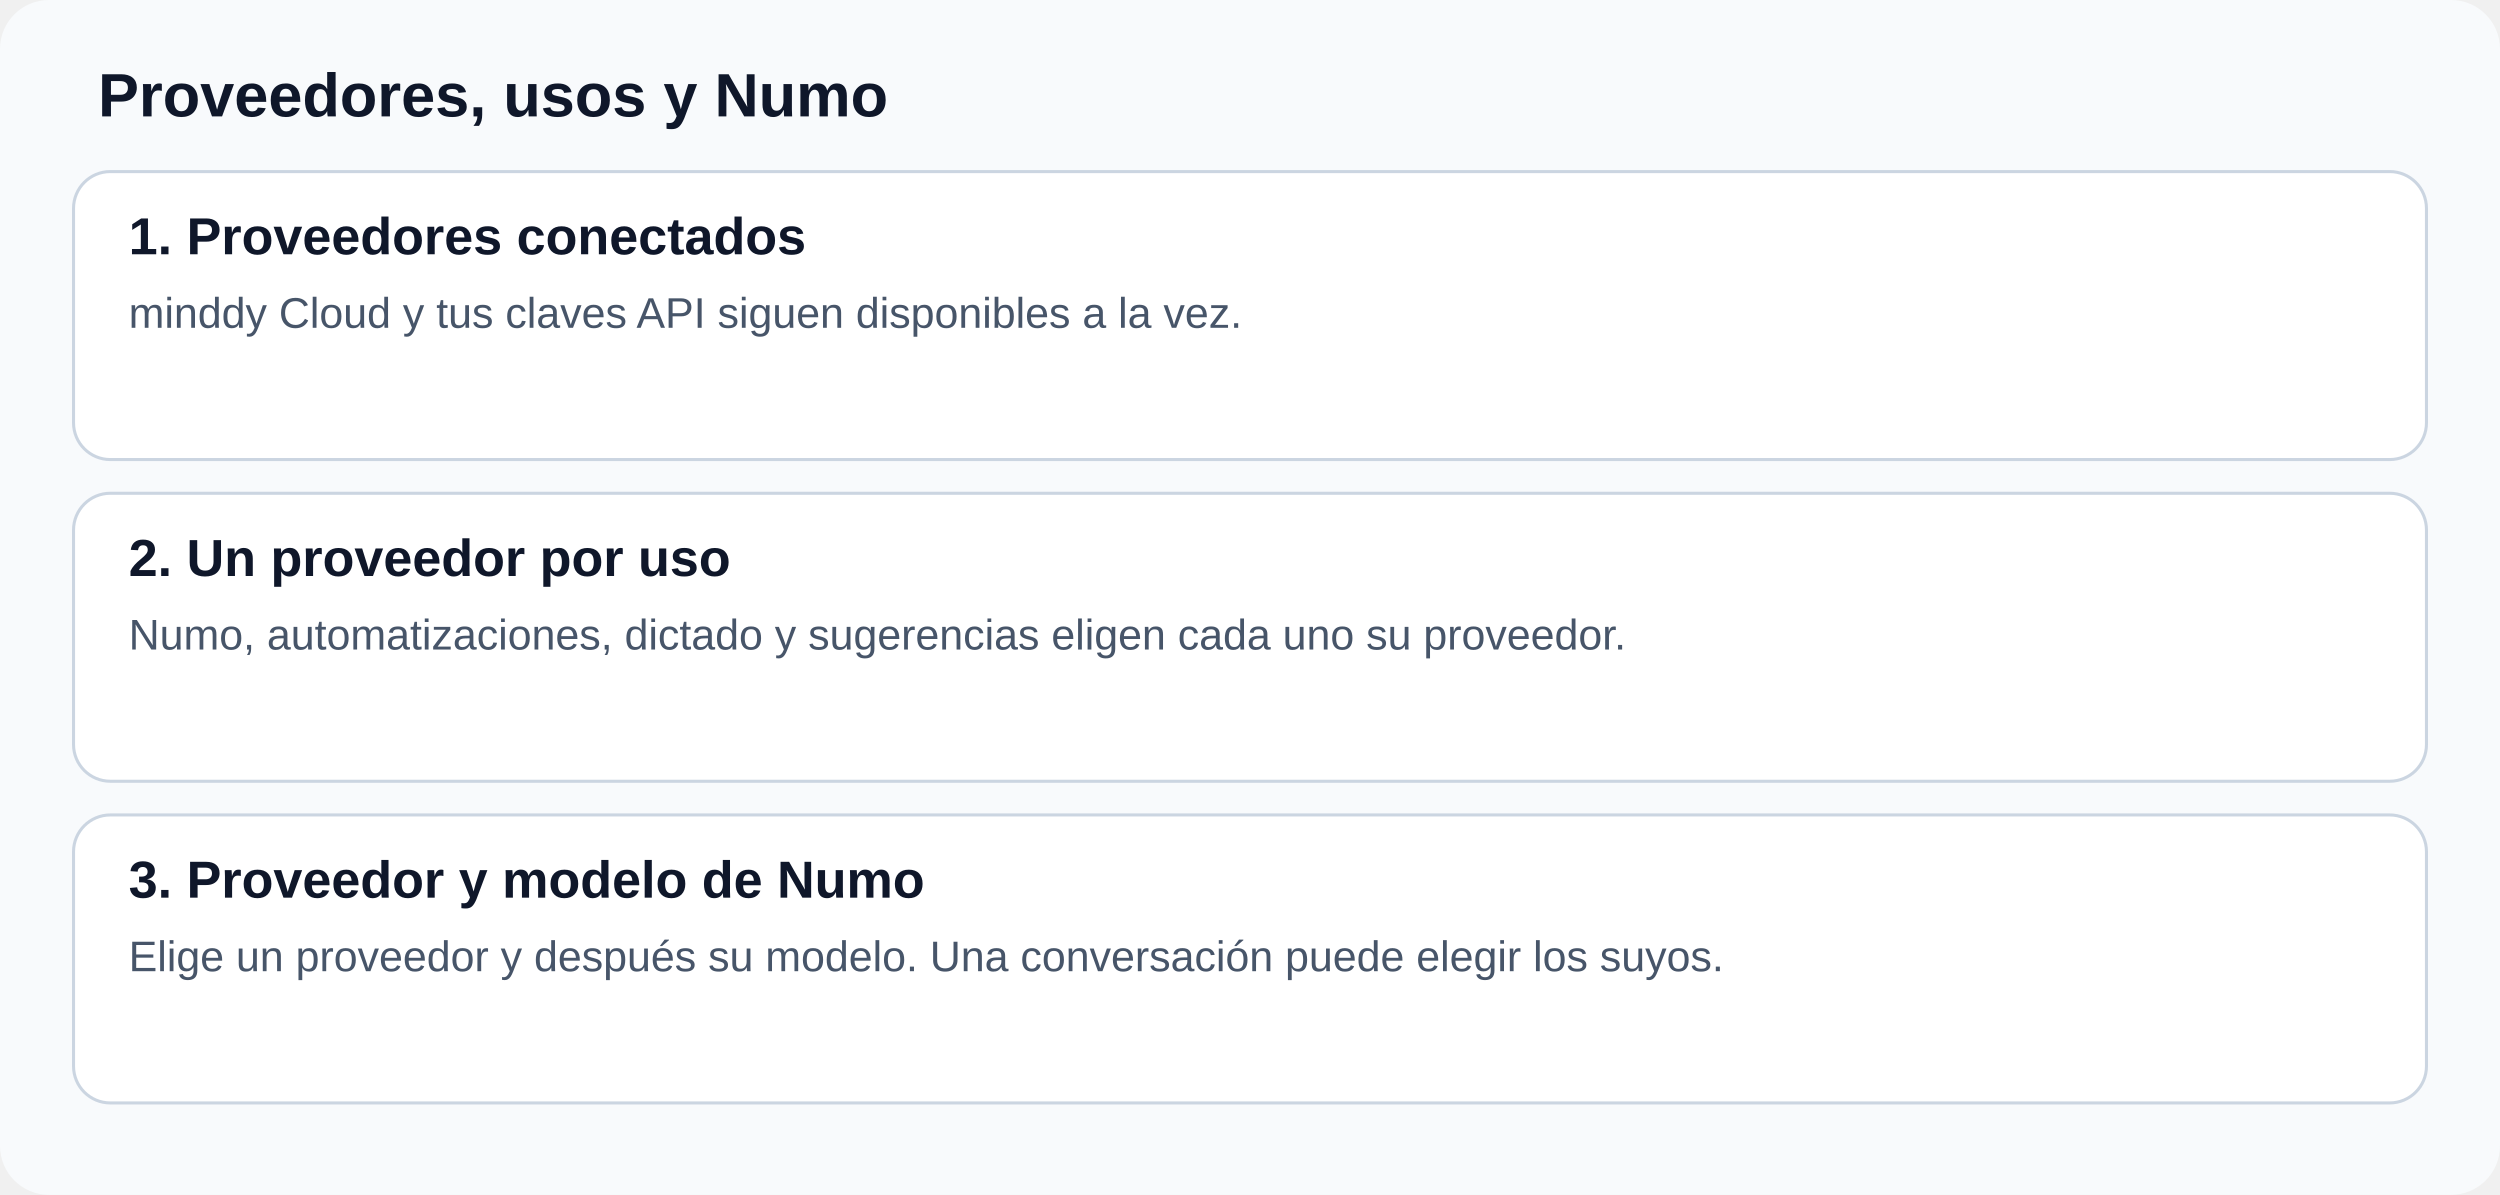
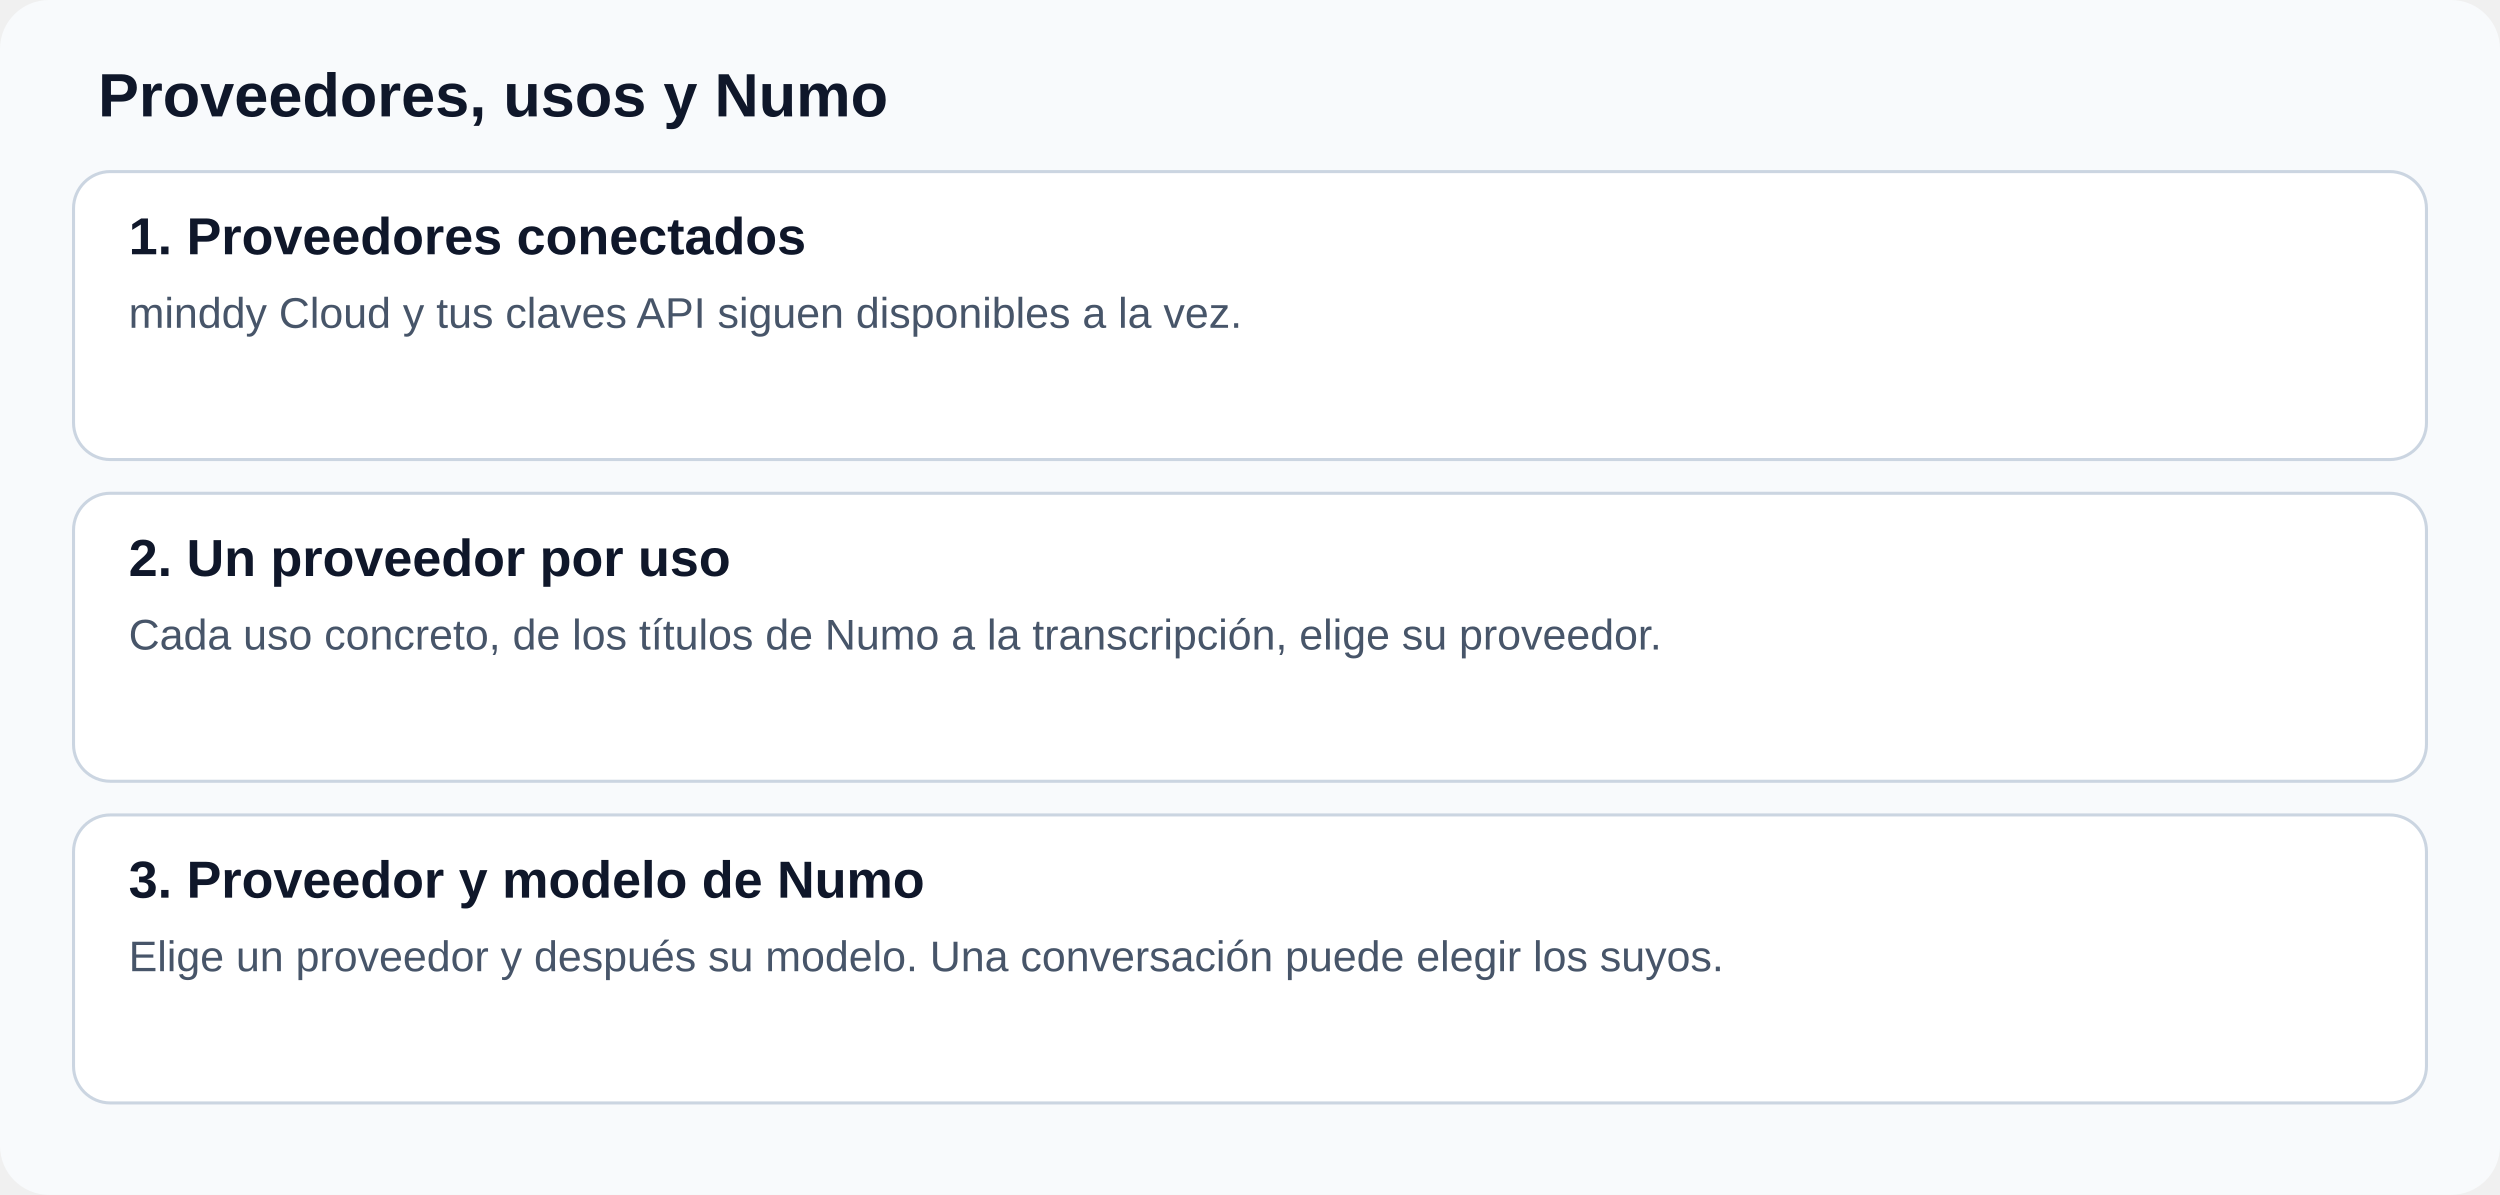
<svg xmlns="http://www.w3.org/2000/svg" width="816" height="390" viewBox="0 0 816 390" role="img" aria-labelledby="title desc">
  <rect width="816" height="390" rx="16" fill="#f8fafc" />
  <text x="32" y="38" font-family="Arial,sans-serif" font-size="20" font-weight="bold" fill="#0f172a">Proveedores, usos y Numo</text>
  <rect x="24" y="56" width="768" height="94" rx="12" fill="#fff" stroke="#cbd5e1" />
  <text x="42" y="83" font-family="Arial,sans-serif" font-size="17" font-weight="bold" fill="#0f172a">1. Proveedores conectados</text>
  <text x="42" y="107" font-family="Arial,sans-serif" font-size="14" fill="#475569">minddy Cloud y tus claves API siguen disponibles a la vez.</text>
  <rect x="24" y="161" width="768" height="94" rx="12" fill="#fff" stroke="#cbd5e1" />
  <text x="42" y="188" font-family="Arial,sans-serif" font-size="17" font-weight="bold" fill="#0f172a">2. Un proveedor por uso</text>
-   <text x="42" y="212" font-family="Arial,sans-serif" font-size="14" fill="#475569">Numo, automatizaciones, dictado y sugerencias eligen cada uno su proveedor.</text>
+   <text x="42" y="212" font-family="Arial,sans-serif" font-size="14" fill="#475569">Cada uso concreto, de los títulos de Numo a la transcripción, elige su proveedor.</text>
  <rect x="24" y="266" width="768" height="94" rx="12" fill="#fff" stroke="#cbd5e1" />
  <text x="42" y="293" font-family="Arial,sans-serif" font-size="17" font-weight="bold" fill="#0f172a">3. Proveedor y modelo de Numo</text>
  <text x="42" y="317" font-family="Arial,sans-serif" font-size="14" fill="#475569">Elige un proveedor y después su modelo. Una conversación puede elegir los suyos.</text>
</svg>
